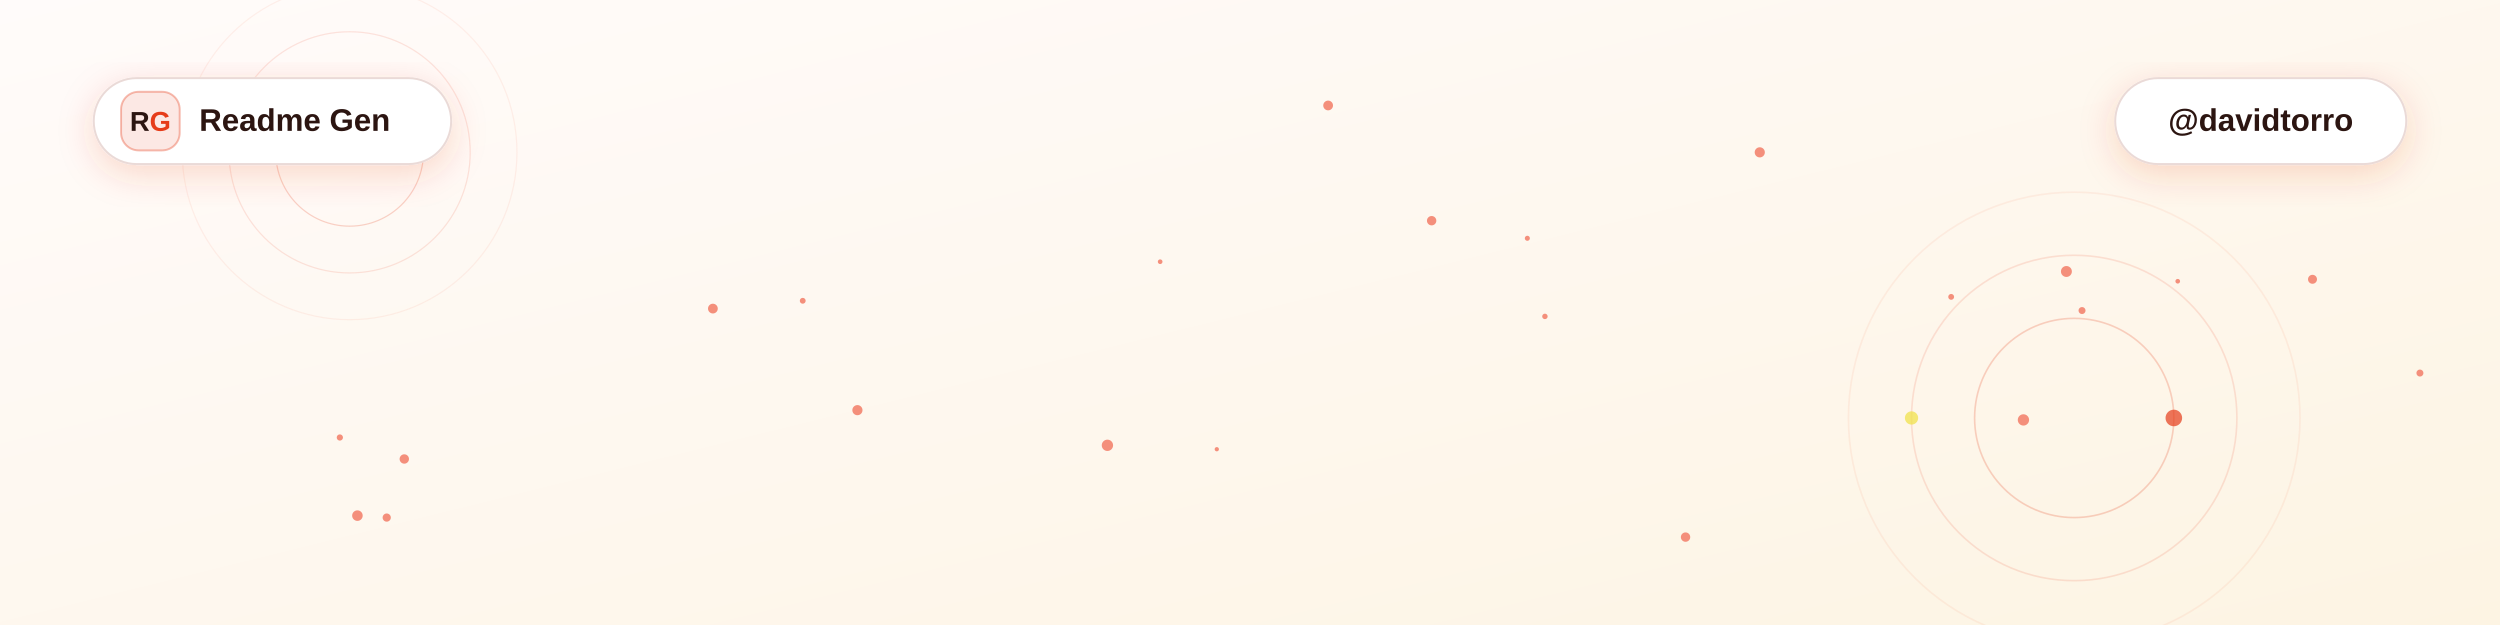
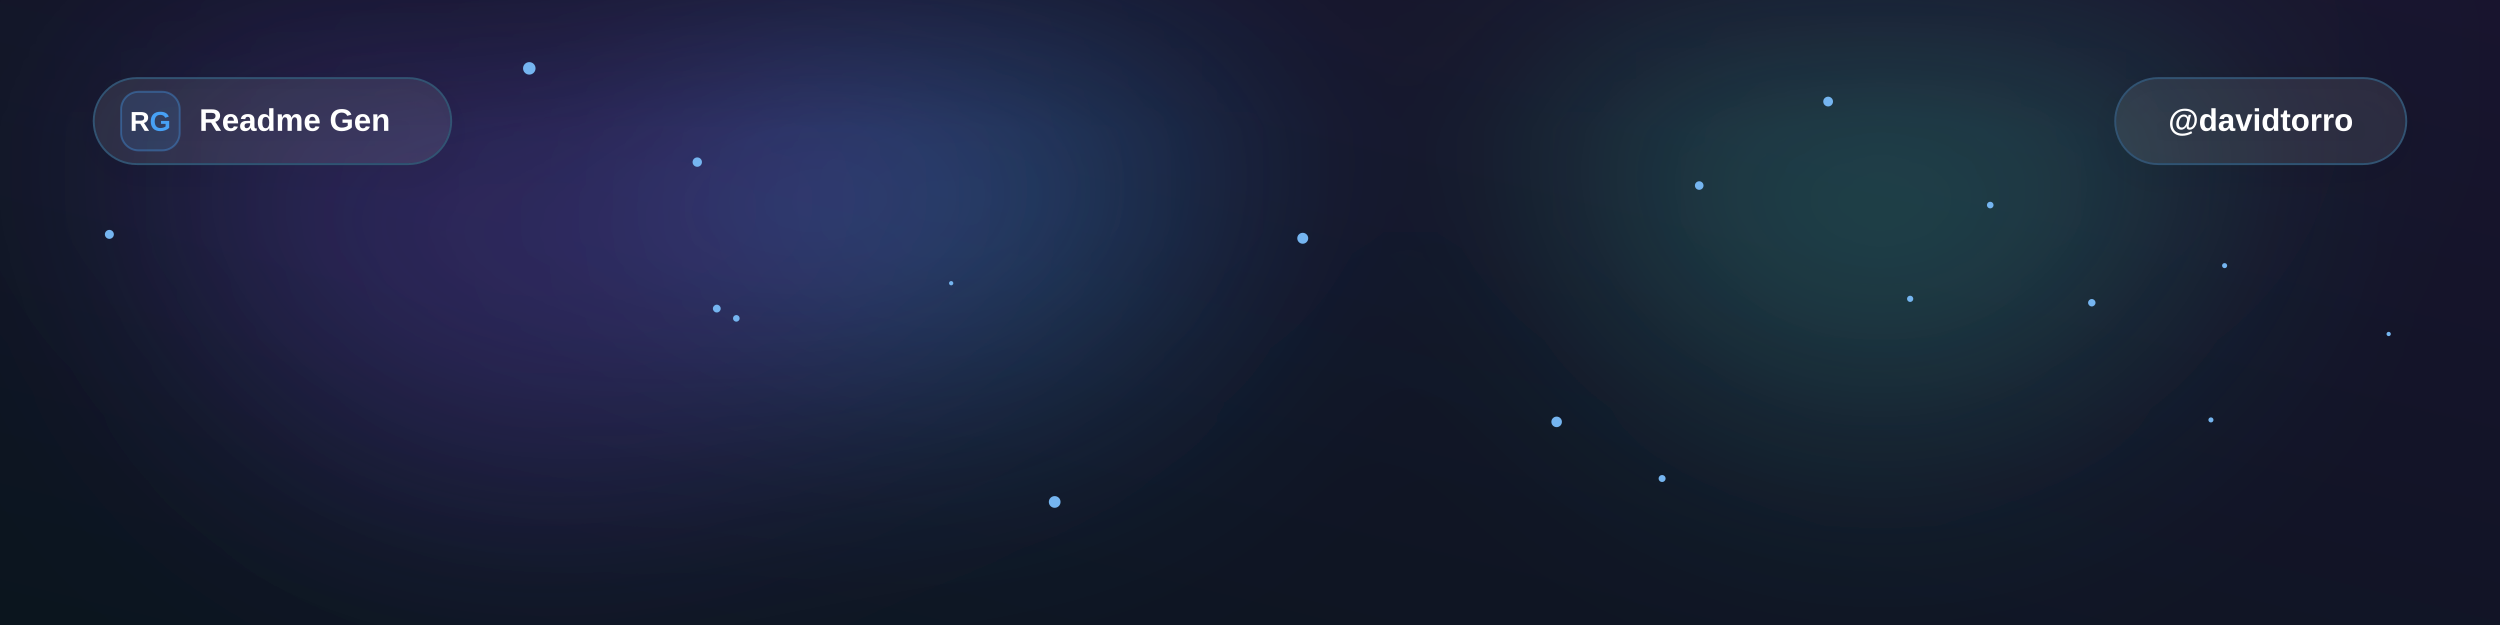
<svg xmlns="http://www.w3.org/2000/svg" width="1280" height="320" viewBox="0 0 1280 320" font-family="'Helvetica Neue', -apple-system, 'Segoe UI', Arial, sans-serif">
  <defs>
-     <linearGradient id="bg" x1="0" y1="0" x2="1" y2="1">
-       <stop offset="0" stop-color="hsl(10, 100%, 99%)" />
-       <stop offset="1" stop-color="hsl(40, 85%, 94%)" />
+     <linearGradient id="bg" x1="0" y1="1" x2="1" y2="0">
+       <stop offset="0" stop-color="hsl(209, 45%, 8%)" />
+       <stop offset="1" stop-color="hsl(249, 40%, 13%)" />
    </linearGradient>
    <filter id="blur" x="-60%" y="-60%" width="220%" height="220%">
      <feGaussianBlur stdDeviation="70" />
    </filter>
    <filter id="softShadow" x="-30%" y="-30%" width="160%" height="180%">
-       <feDropShadow dx="0" dy="5" stdDeviation="9" flood-color="hsl(10, 80%, 50%)" flood-opacity="0.18" />
+       <feDropShadow dx="0" dy="5" stdDeviation="9" flood-color="#000000" flood-opacity="0.35" />
    </filter>
-     <clipPath id="logoClip">
-       <rect x="62" y="47" width="30" height="30" rx="9" />
-     </clipPath>
    <style>
      .fade-1 { opacity: 0; animation: fadeIn 1.1s ease 0.1s forwards; }
      .fade-2 { opacity: 0; animation: fadeIn 1.1s ease 0.4s forwards; }
      .float-title { animation: floatTitle 7s ease-in-out 1.4s infinite; }
      .dot-a { animation: breathe 5s ease-in-out infinite; }
      .dot-b { animation: breathe 7s ease-in-out 2s infinite; }
      .dot-c { animation: breathe 6s ease-in-out 3.5s infinite; }
      .blob-a { animation: driftA 26s ease-in-out infinite; }
      .blob-b { animation: driftB 32s ease-in-out infinite; }
      .blob-c { animation: driftC 22s ease-in-out infinite; }
      .spin-a { animation: spin 16s linear infinite; }
      .spin-b { animation: spinRev 26s linear infinite; }
      .wave-a { animation: waveSlide 20s linear infinite; }
      .wave-b { animation: waveSlide 30s linear infinite reverse; }
      @keyframes fadeIn { from { opacity: 0; transform: translateY(8px); } to { opacity: 1; transform: translateY(0); } }
      @keyframes floatTitle { 0%, 100% { transform: translateY(0); } 50% { transform: translateY(-6px); } }
      @keyframes breathe { 0%, 100% { opacity: 0.15; } 50% { opacity: 0.5; } }
      @keyframes driftA { 0%, 100% { transform: translate(0,0) scale(1); } 50% { transform: translate(70px,30px) scale(1.12); } }
      @keyframes driftB { 0%, 100% { transform: translate(0,0) scale(1); } 50% { transform: translate(-60px,-20px) scale(0.9); } }
      @keyframes driftC { 0%, 100% { transform: translate(0,0); } 50% { transform: translate(40px,-35px); } }
      @keyframes spin { to { transform: rotate(360deg); } }
      @keyframes spinRev { to { transform: rotate(-360deg); } }
      @keyframes waveSlide { from { transform: translateX(0); } to { transform: translateX(-640px); } }
      @media (prefers-reduced-motion: reduce) {
        * { animation: none !important; opacity: 1 !important; }
      }</style>
  </defs>
  <rect width="1280" height="320" fill="url(#bg)" />
-   <g transform="translate(1062 214) scale(0.85)">
-     <circle r="60" fill="none" stroke="hsl(10, 80%, 50%)" stroke-opacity="0.22" />
-     <circle r="98" fill="none" stroke="hsl(10, 80%, 50%)" stroke-opacity="0.13" />
-     <circle r="136" fill="none" stroke="hsl(10, 80%, 50%)" stroke-opacity="0.07" />
-     <g class="spin-a" style="transform-origin: 0px 0px">
-       <circle cx="60" cy="0" r="5" fill="hsl(10, 80%, 50%)" fill-opacity="0.7" />
-     </g>
-     <g class="spin-b" style="transform-origin: 0px 0px">
-       <circle cx="-98" cy="0" r="4" fill="hsl(55, 85%, 60%)" fill-opacity="0.7" />
-     </g>
-   </g>
-   <g transform="translate(179 78) scale(0.63)">
-     <circle r="60" fill="none" stroke="hsl(10, 80%, 50%)" stroke-opacity="0.22" />
-     <circle r="98" fill="none" stroke="hsl(10, 80%, 50%)" stroke-opacity="0.13" />
-     <circle r="136" fill="none" stroke="hsl(10, 80%, 50%)" stroke-opacity="0.07" />
-     <g class="spin-a" style="transform-origin: 0px 0px">
-       <circle cx="60" cy="0" r="5" fill="hsl(10, 80%, 50%)" fill-opacity="0.7" />
-     </g>
-     <g class="spin-b" style="transform-origin: 0px 0px">
-       <circle cx="-98" cy="0" r="4" fill="hsl(55, 85%, 60%)" fill-opacity="0.7" />
-     </g>
+   <g filter="url(#blur)">
+     <circle cx="489" cy="69" r="134" fill="hsl(209, 90%, 62%)" opacity="0.32" class="blob-a" />
+     <circle cx="276" cy="48" r="201" fill="hsl(254, 85%, 64%)" opacity="0.28" class="blob-b" />
+     <circle cx="963" cy="43" r="164" fill="hsl(164, 80%, 60%)" opacity="0.24" class="blob-c" />
  </g>
  <g>
-     <circle cx="999" cy="152" r="1.5" fill="hsl(10, 85%, 72%)" class="dot-a" />
-     <circle cx="183" cy="264" r="2.7" fill="hsl(10, 85%, 72%)" class="dot-b" />
-     <circle cx="863" cy="275" r="2.4" fill="hsl(10, 85%, 72%)" class="dot-c" />
-     <circle cx="174" cy="224" r="1.6" fill="hsl(10, 85%, 72%)" class="dot-a" />
-     <circle cx="1239" cy="191" r="1.8" fill="hsl(10, 85%, 72%)" class="dot-b" />
-     <circle cx="97" cy="64" r="2.9" fill="hsl(10, 85%, 72%)" class="dot-c" />
-     <circle cx="1058" cy="139" r="2.8" fill="hsl(10, 85%, 72%)" class="dot-a" />
-     <circle cx="680" cy="54" r="2.5" fill="hsl(10, 85%, 72%)" class="dot-b" />
-     <circle cx="791" cy="162" r="1.4" fill="hsl(10, 85%, 72%)" class="dot-c" />
-     <circle cx="782" cy="122" r="1.3" fill="hsl(10, 85%, 72%)" class="dot-a" />
-     <circle cx="207" cy="235" r="2.4" fill="hsl(10, 85%, 72%)" class="dot-b" />
-     <circle cx="411" cy="154" r="1.5" fill="hsl(10, 85%, 72%)" class="dot-c" />
-     <circle cx="901" cy="78" r="2.6" fill="hsl(10, 85%, 72%)" class="dot-a" />
-     <circle cx="1184" cy="143" r="2.3" fill="hsl(10, 85%, 72%)" class="dot-b" />
-     <circle cx="594" cy="134" r="1.2" fill="hsl(10, 85%, 72%)" class="dot-c" />
-     <circle cx="567" cy="228" r="2.9" fill="hsl(10, 85%, 72%)" class="dot-a" />
-     <circle cx="733" cy="113" r="2.4" fill="hsl(10, 85%, 72%)" class="dot-b" />
-     <circle cx="623" cy="230" r="1.1" fill="hsl(10, 85%, 72%)" class="dot-c" />
-     <circle cx="1132" cy="75" r="1.0" fill="hsl(10, 85%, 72%)" class="dot-a" />
-     <circle cx="365" cy="158" r="2.5" fill="hsl(10, 85%, 72%)" class="dot-b" />
-     <circle cx="1036" cy="215" r="2.9" fill="hsl(10, 85%, 72%)" class="dot-c" />
-     <circle cx="1115" cy="144" r="1.2" fill="hsl(10, 85%, 72%)" class="dot-a" />
-     <circle cx="439" cy="210" r="2.6" fill="hsl(10, 85%, 72%)" class="dot-b" />
-     <circle cx="1066" cy="159" r="1.8" fill="hsl(10, 85%, 72%)" class="dot-c" />
-     <circle cx="198" cy="265" r="2.1" fill="hsl(10, 85%, 72%)" class="dot-a" />
-     <circle cx="1109" cy="56" r="1.3" fill="hsl(10, 85%, 72%)" class="dot-b" />
+     <circle cx="377" cy="163" r="1.7" fill="hsl(209, 80%, 70%)" class="dot-a" />
+     <circle cx="271" cy="35" r="3.2" fill="hsl(209, 80%, 70%)" class="dot-b" />
+     <circle cx="797" cy="216" r="2.7" fill="hsl(209, 80%, 70%)" class="dot-c" />
+     <circle cx="540" cy="257" r="3.0" fill="hsl(209, 80%, 70%)" class="dot-a" />
+     <circle cx="870" cy="95" r="2.2" fill="hsl(209, 80%, 70%)" class="dot-b" />
+     <circle cx="936" cy="52" r="2.5" fill="hsl(209, 80%, 70%)" class="dot-c" />
+     <circle cx="357" cy="83" r="2.4" fill="hsl(209, 80%, 70%)" class="dot-a" />
+     <circle cx="1139" cy="136" r="1.3" fill="hsl(209, 80%, 70%)" class="dot-b" />
+     <circle cx="1223" cy="171" r="1.1" fill="hsl(209, 80%, 70%)" class="dot-c" />
+     <circle cx="56" cy="120" r="2.3" fill="hsl(209, 80%, 70%)" class="dot-a" />
+     <circle cx="1019" cy="105" r="1.7" fill="hsl(209, 80%, 70%)" class="dot-b" />
+     <circle cx="978" cy="153" r="1.6" fill="hsl(209, 80%, 70%)" class="dot-c" />
+     <circle cx="1071" cy="155" r="1.9" fill="hsl(209, 80%, 70%)" class="dot-a" />
+     <circle cx="667" cy="122" r="2.8" fill="hsl(209, 80%, 70%)" class="dot-b" />
+     <circle cx="1132" cy="215" r="1.3" fill="hsl(209, 80%, 70%)" class="dot-c" />
+     <circle cx="851" cy="245" r="1.8" fill="hsl(209, 80%, 70%)" class="dot-a" />
+     <circle cx="487" cy="145" r="1.1" fill="hsl(209, 80%, 70%)" class="dot-b" />
+     <circle cx="367" cy="158" r="2.0" fill="hsl(209, 80%, 70%)" class="dot-c" />
  </g>
  <g filter="url(#softShadow)">
-     <rect x="48" y="40" width="183" height="44" rx="22" fill="#ffffff" stroke="hsl(10, 30%, 88%)" />
+     <rect x="48" y="40" width="183" height="44" rx="22" fill="rgba(255,255,255,0.08)" stroke="hsl(209, 40%, 32%)" />
  </g>
-   <rect x="62" y="47" width="30" height="30" rx="9" fill="hsl(10, 80%, 50%)" fill-opacity="0.12" stroke="hsl(10, 80%, 50%)" stroke-opacity="0.35" />
-   <text x="77" y="67" text-anchor="middle" font-size="14" font-weight="800" fill="hsl(10, 45%, 12%)">R<tspan fill="hsl(10, 80%, 50%)">G</tspan>
+   <rect x="62" y="47" width="30" height="30" rx="9" fill="hsl(209, 90%, 62%)" fill-opacity="0.12" stroke="hsl(209, 90%, 62%)" stroke-opacity="0.35" />
+   <text x="77" y="67" text-anchor="middle" font-size="14" font-weight="800" fill="#ffffff">R<tspan fill="hsl(209, 90%, 62%)">G</tspan>
  </text>
-   <text x="102" y="67" font-size="16" font-weight="700" fill="hsl(10, 45%, 12%)">Readme Gen</text>
+   <text x="102" y="67" font-size="16" font-weight="700" fill="#ffffff">Readme Gen</text>
  <g filter="url(#softShadow)">
-     <rect x="1083" y="40" width="149" height="44" rx="22" fill="#ffffff" stroke="hsl(10, 30%, 88%)" />
+     <rect x="1083" y="40" width="149" height="44" rx="22" fill="rgba(255,255,255,0.08)" stroke="hsl(209, 40%, 32%)" />
  </g>
-   <text x="1157.5" y="67" text-anchor="middle" font-size="16" font-weight="700" fill="hsl(10, 45%, 12%)">@davidtorro</text>
+   <text x="1157.5" y="67" text-anchor="middle" font-size="16" font-weight="700" fill="#ffffff">@davidtorro</text>
  <g filter="url(#softShadow)" class="fade-1">
-     <text x="640" y="186" text-anchor="middle" font-size="84" font-weight="800" letter-spacing="-3" fill="hsl(10, 45%, 12%)" class="float-title">README<tspan fill="hsl(10, 80%, 50%)"> GEN</tspan>
+     <text x="640" y="186" text-anchor="middle" font-size="84" font-weight="800" letter-spacing="-3" fill="#ffffff" class="float-title">README<tspan fill="hsl(209, 90%, 62%)"> GEN</tspan>
    </text>
  </g>
-   <text x="640" y="232" text-anchor="middle" font-size="19" fill="hsl(10, 15%, 40%)" class="fade-2">Genera README profesionales para proyectos con IA local y configuración rápida.</text>
+   <text x="640" y="232" text-anchor="middle" font-size="19" fill="hsl(209, 25%, 82%)" class="fade-2">README.md generator for your projects. Creates a professional and attractive README</text>
+   <text x="640" y="259" text-anchor="middle" font-size="19" fill="hsl(209, 25%, 82%)" class="fade-2">quickly with optional local AI enrichment.</text>
</svg>
